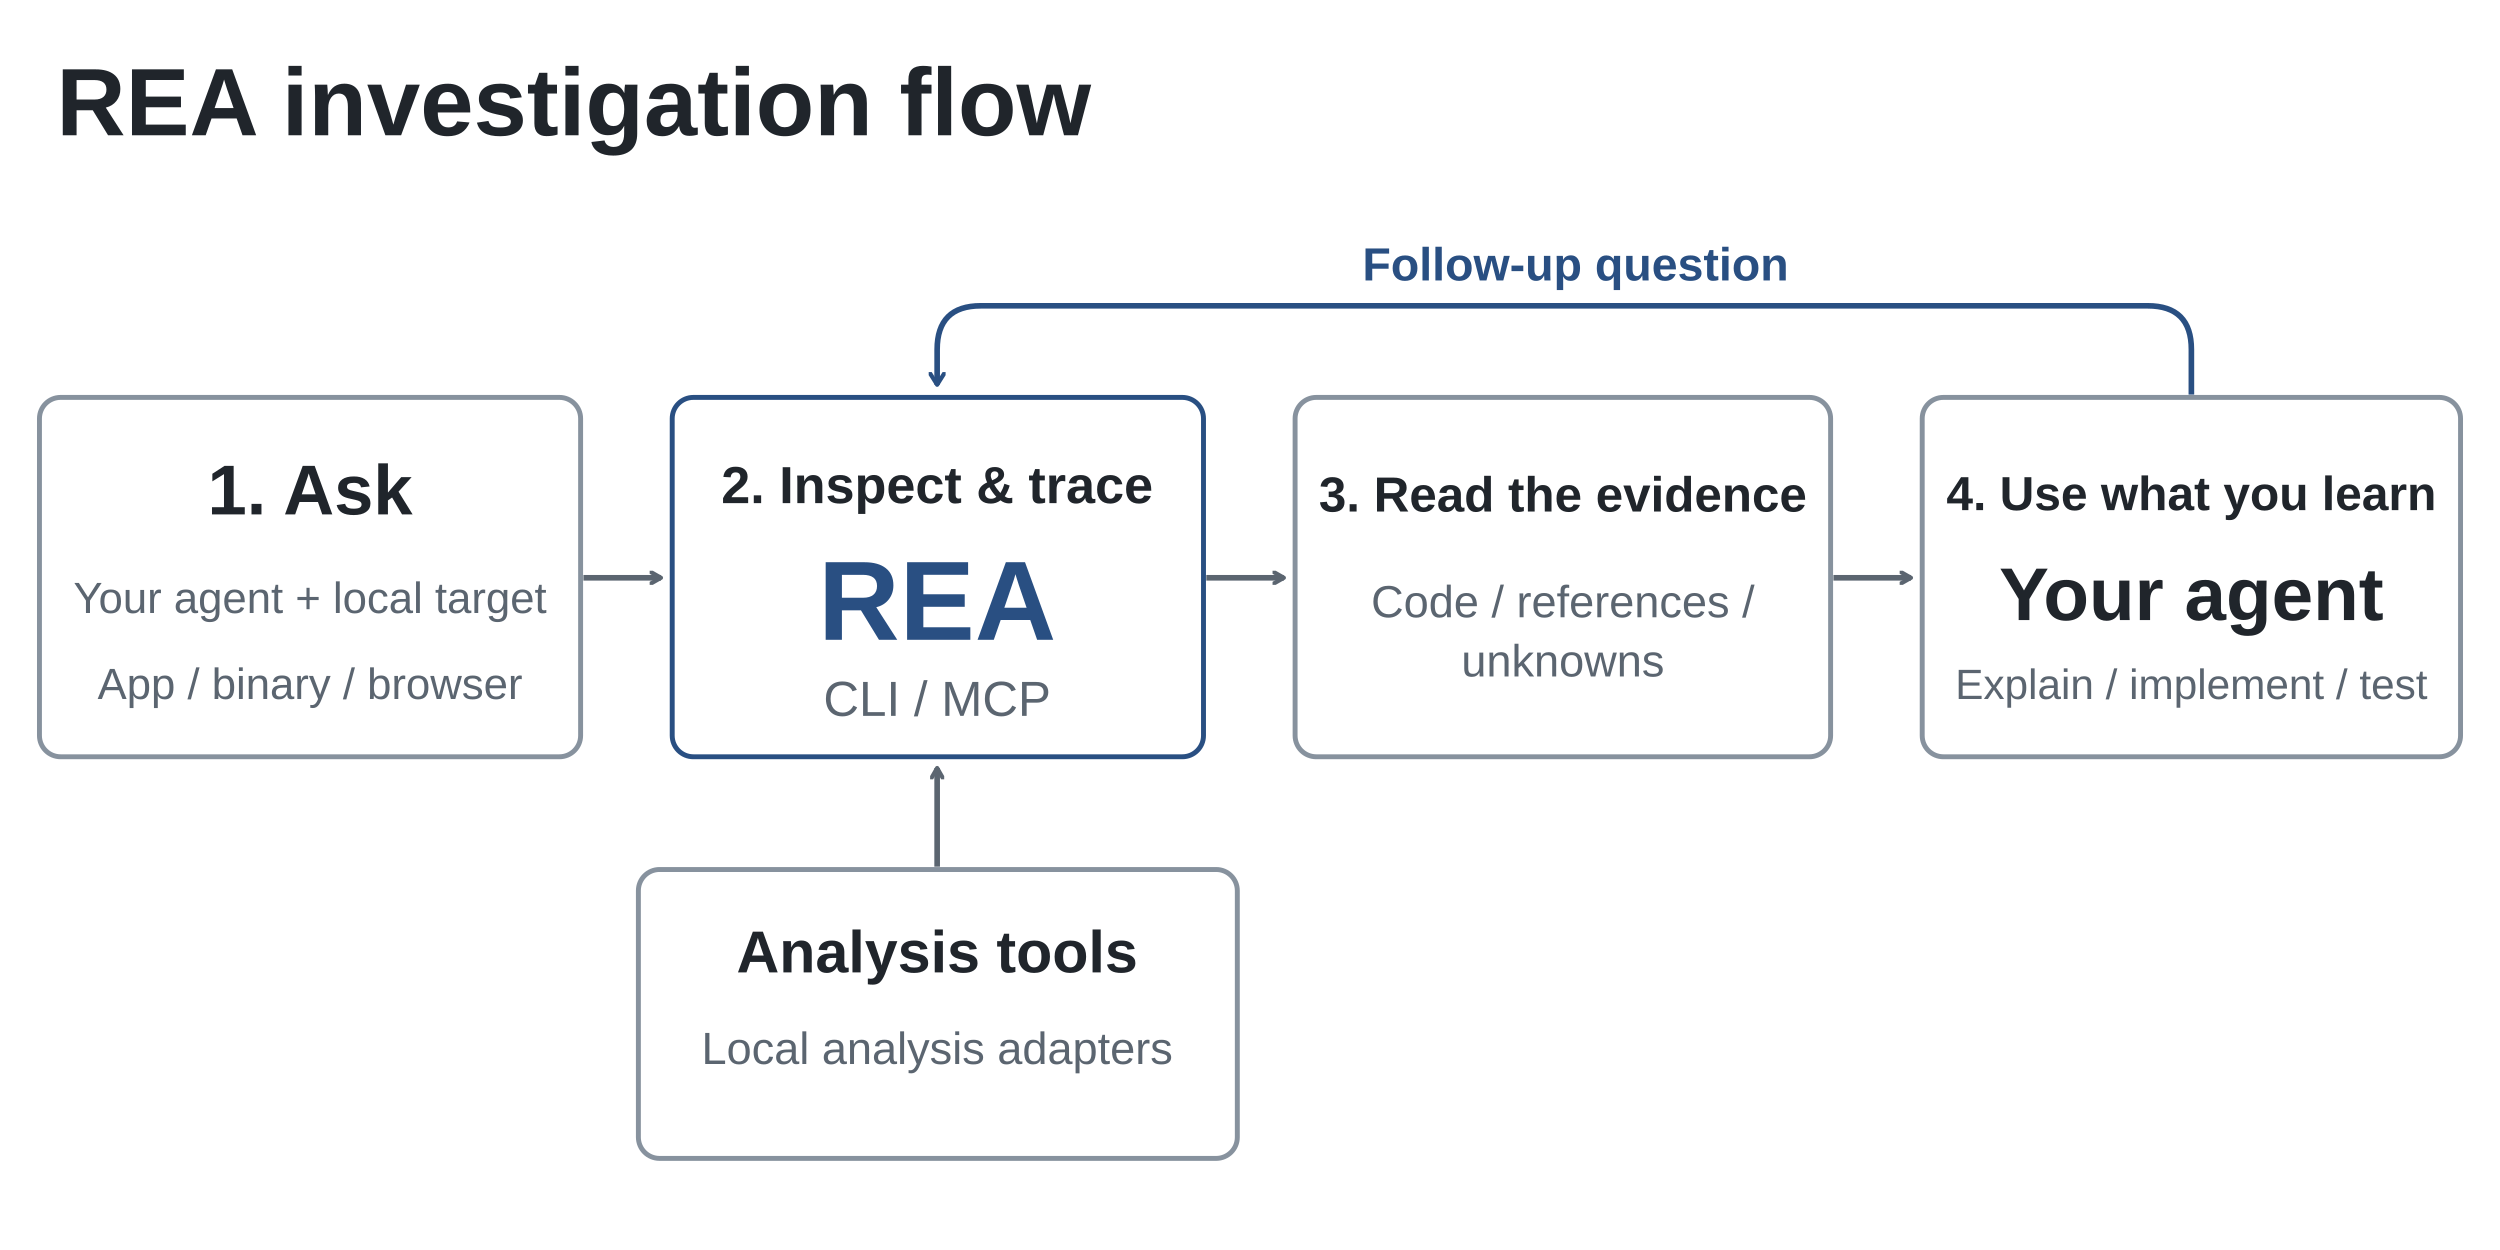
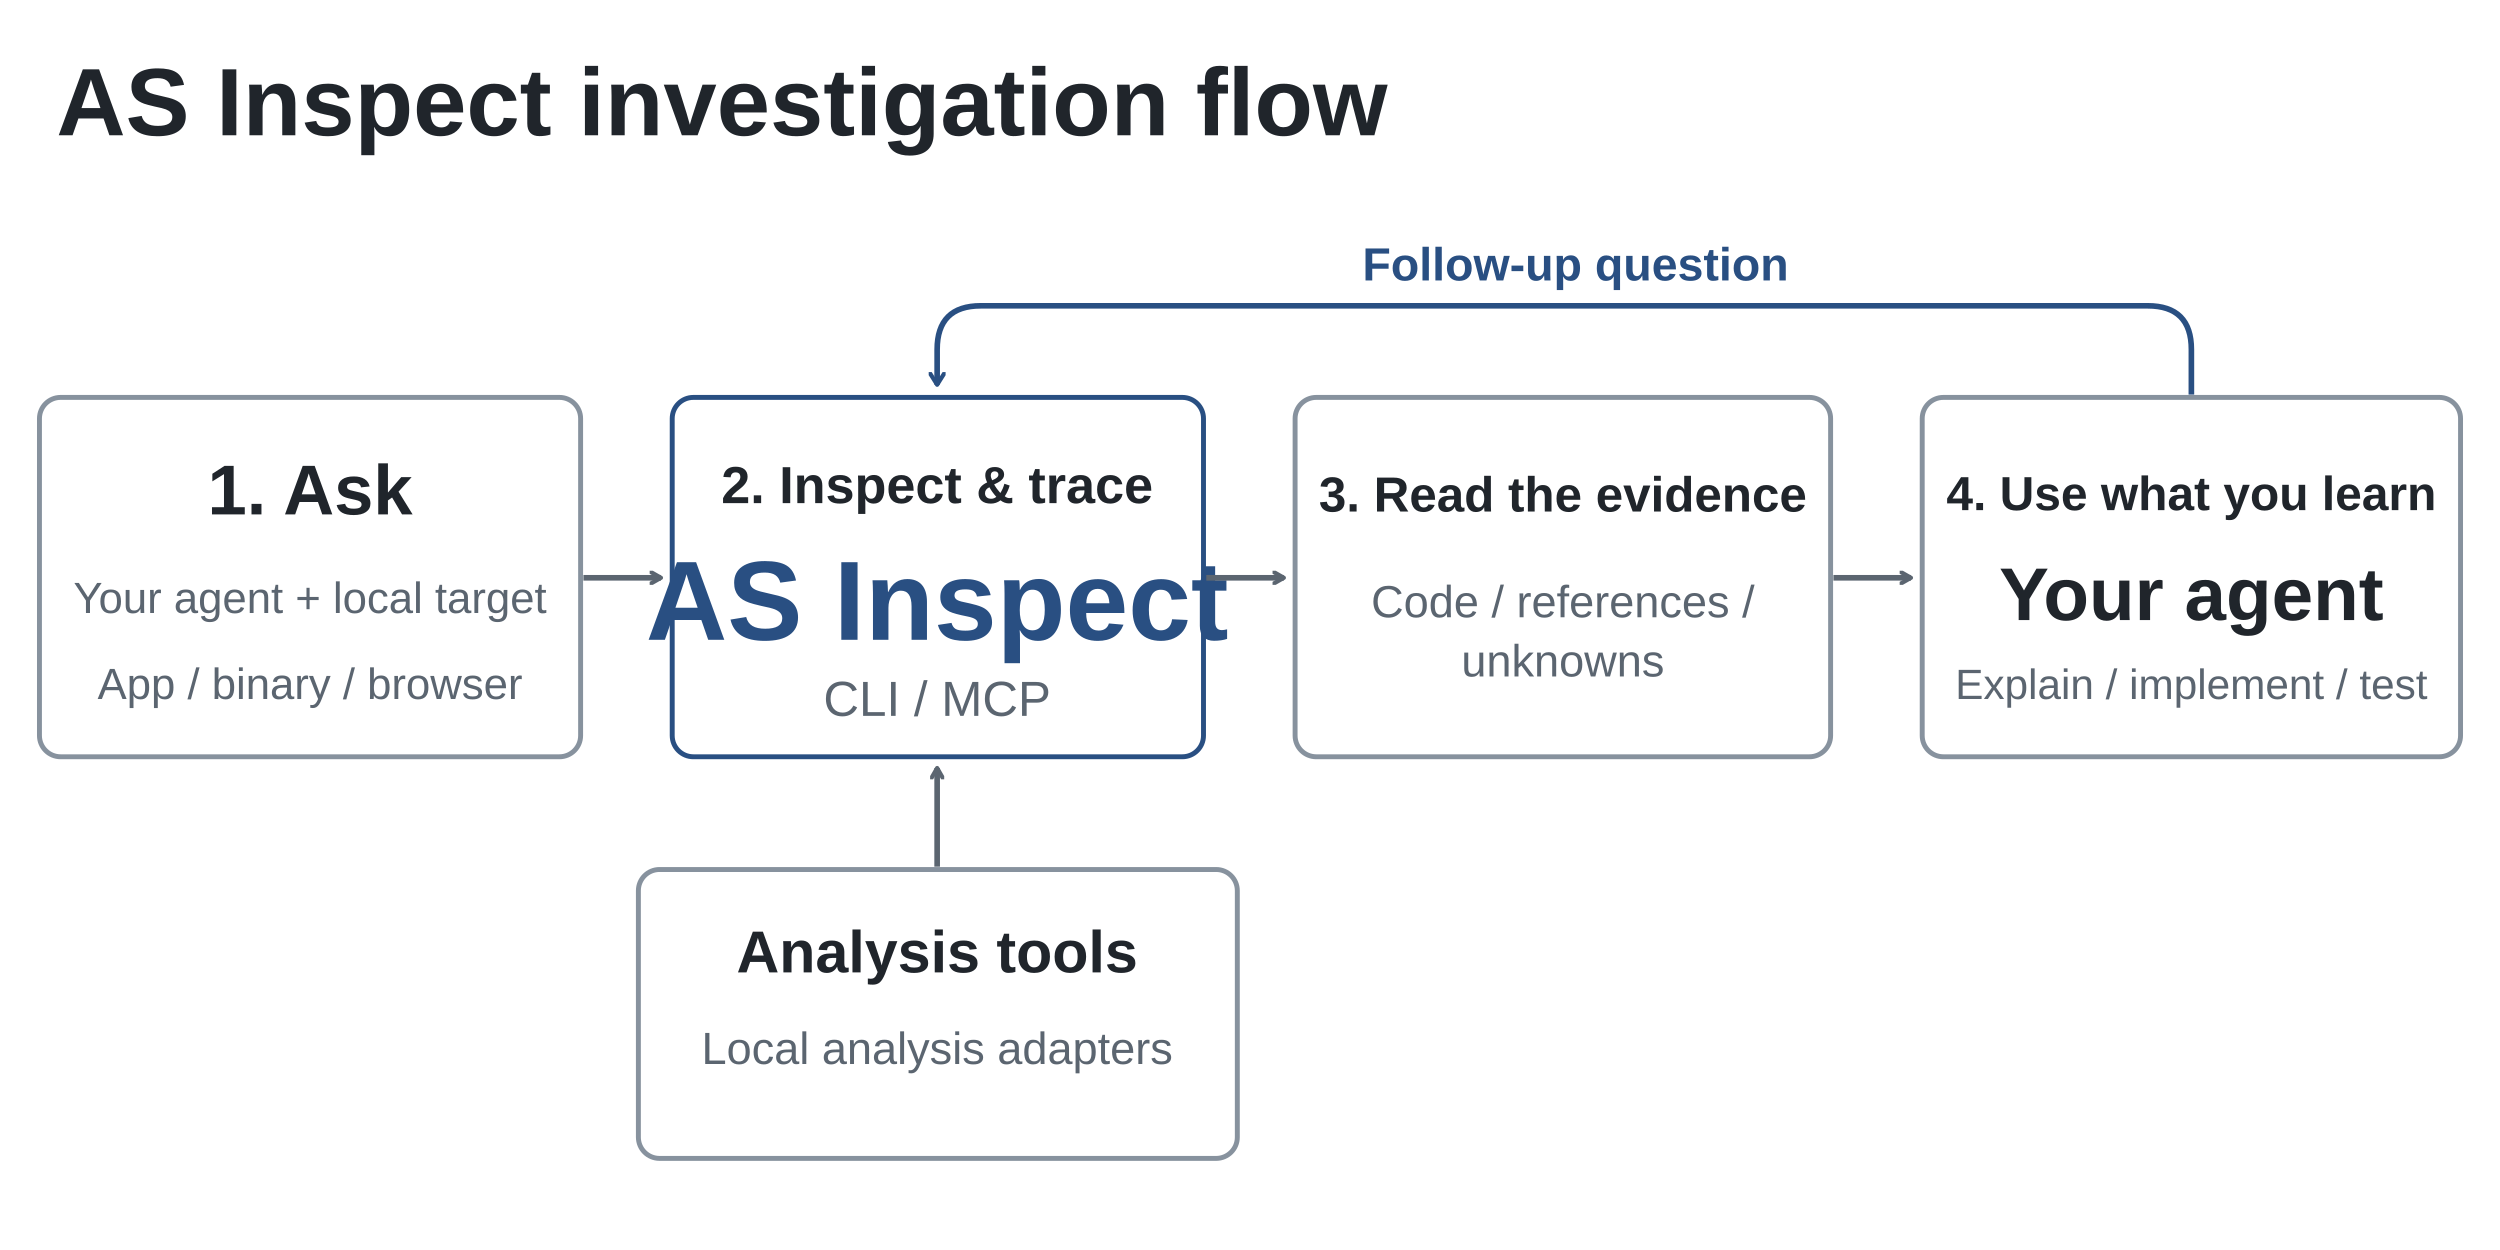
<svg xmlns="http://www.w3.org/2000/svg" width="1774" height="887" viewBox="0 0 1774 887" role="img" aria-labelledby="title desc">
  <defs>
    <marker id="arrow" markerWidth="10" markerHeight="10" refX="8" refY="5" orient="auto-start-reverse" markerUnits="userSpaceOnUse">
      <path d="M1 1 L8 5 L1 9" fill="none" stroke="#5b6570" stroke-width="3" stroke-linecap="round" stroke-linejoin="round" />
    </marker>
    <marker id="blue-arrow" markerWidth="12" markerHeight="12" refX="9" refY="6" orient="auto" markerUnits="userSpaceOnUse">
      <path d="M1 1 L9 6 L1 11" fill="none" stroke="#294f82" stroke-width="3" stroke-linecap="round" stroke-linejoin="round" />
    </marker>
  </defs>
  <style>
@media (prefers-color-scheme: dark){
svg{background-color:#181825}
[fill="#20252b"]{fill:#cdd6f4}
[fill="#294f82"]{fill:#89b4fa}
[stroke="#294f82"]{stroke:#89b4fa}
[fill="#5b6570"]{fill:#a6adc8}
[stroke="#5b6570"]{stroke:#a6adc8}
[stroke="#87929e"]{stroke:#7f849c}
[fill="#ffffff"]{fill:#181825}
}
</style>
  <rect width="1774" height="887" fill="#ffffff" />
  <g font-family="Arial, Helvetica, sans-serif" fill="#20252b">
-     <text x="40" y="96" font-size="68" font-weight="700">REA investigation flow</text>
+     <text x="40" y="96" font-size="68" font-weight="700">AS Inspect investigation flow</text>
    <g fill="none" stroke="#87929e" stroke-width="3.5">
      <rect x="28" y="282" width="384" height="255" rx="15" />
      <rect x="477" y="282" width="377" height="255" rx="15" stroke="#294f82" />
      <rect x="919" y="282" width="380" height="255" rx="15" />
      <rect x="1364" y="282" width="382" height="255" rx="15" />
      <rect x="453" y="617" width="425" height="205" rx="15" />
    </g>
    <g text-anchor="middle">
      <text x="220" y="365" font-size="50" font-weight="700">1. Ask</text>
      <text x="220" y="435" font-size="31" fill="#5b6570">Your agent + local target</text>
      <text x="220" y="496" font-size="31" fill="#5b6570">App / binary / browser</text>
      <text x="665" y="357" font-size="37" font-weight="700">2. Inspect &amp; trace</text>
-       <text x="665" y="454" font-size="80" font-weight="700" fill="#294f82">REA</text>
+       <text x="665" y="454" font-size="80" font-weight="700" fill="#294f82">AS Inspect</text>
      <text x="665" y="508" font-size="35" fill="#5b6570">CLI / MCP</text>
      <text x="1109" y="363" font-size="35" font-weight="700">3. Read the evidence</text>
      <text x="1109" y="438" font-size="32" fill="#5b6570">Code / references /</text>
      <text x="1109" y="480" font-size="32" fill="#5b6570">unknowns</text>
      <text x="1555" y="362" font-size="34" font-weight="700">4. Use what you learn</text>
      <text x="1555" y="440" font-size="53" font-weight="700">Your agent</text>
      <text x="1555" y="496" font-size="30" fill="#5b6570">Explain / implement / test</text>
      <text x="665" y="690" font-size="42" font-weight="700">Analysis tools</text>
      <text x="665" y="755" font-size="32" fill="#5b6570">Local analysis adapters</text>
      <text x="1118" y="199" font-size="33" font-weight="700" fill="#294f82">Follow-up question</text>
    </g>
  </g>
  <g fill="none" stroke="#5b6570" stroke-width="4" marker-end="url(#arrow)">
    <path d="M414 410 H469" />
    <path d="M856 410 H911" />
    <path d="M1301 410 H1356" />
    <path d="M665 615 V545" />
  </g>
  <path d="M1555 280 V248 Q1555 217 1524 217 H696 Q665 217 665 248 V273" fill="none" stroke="#294f82" stroke-width="4" marker-end="url(#blue-arrow)" />
</svg>
